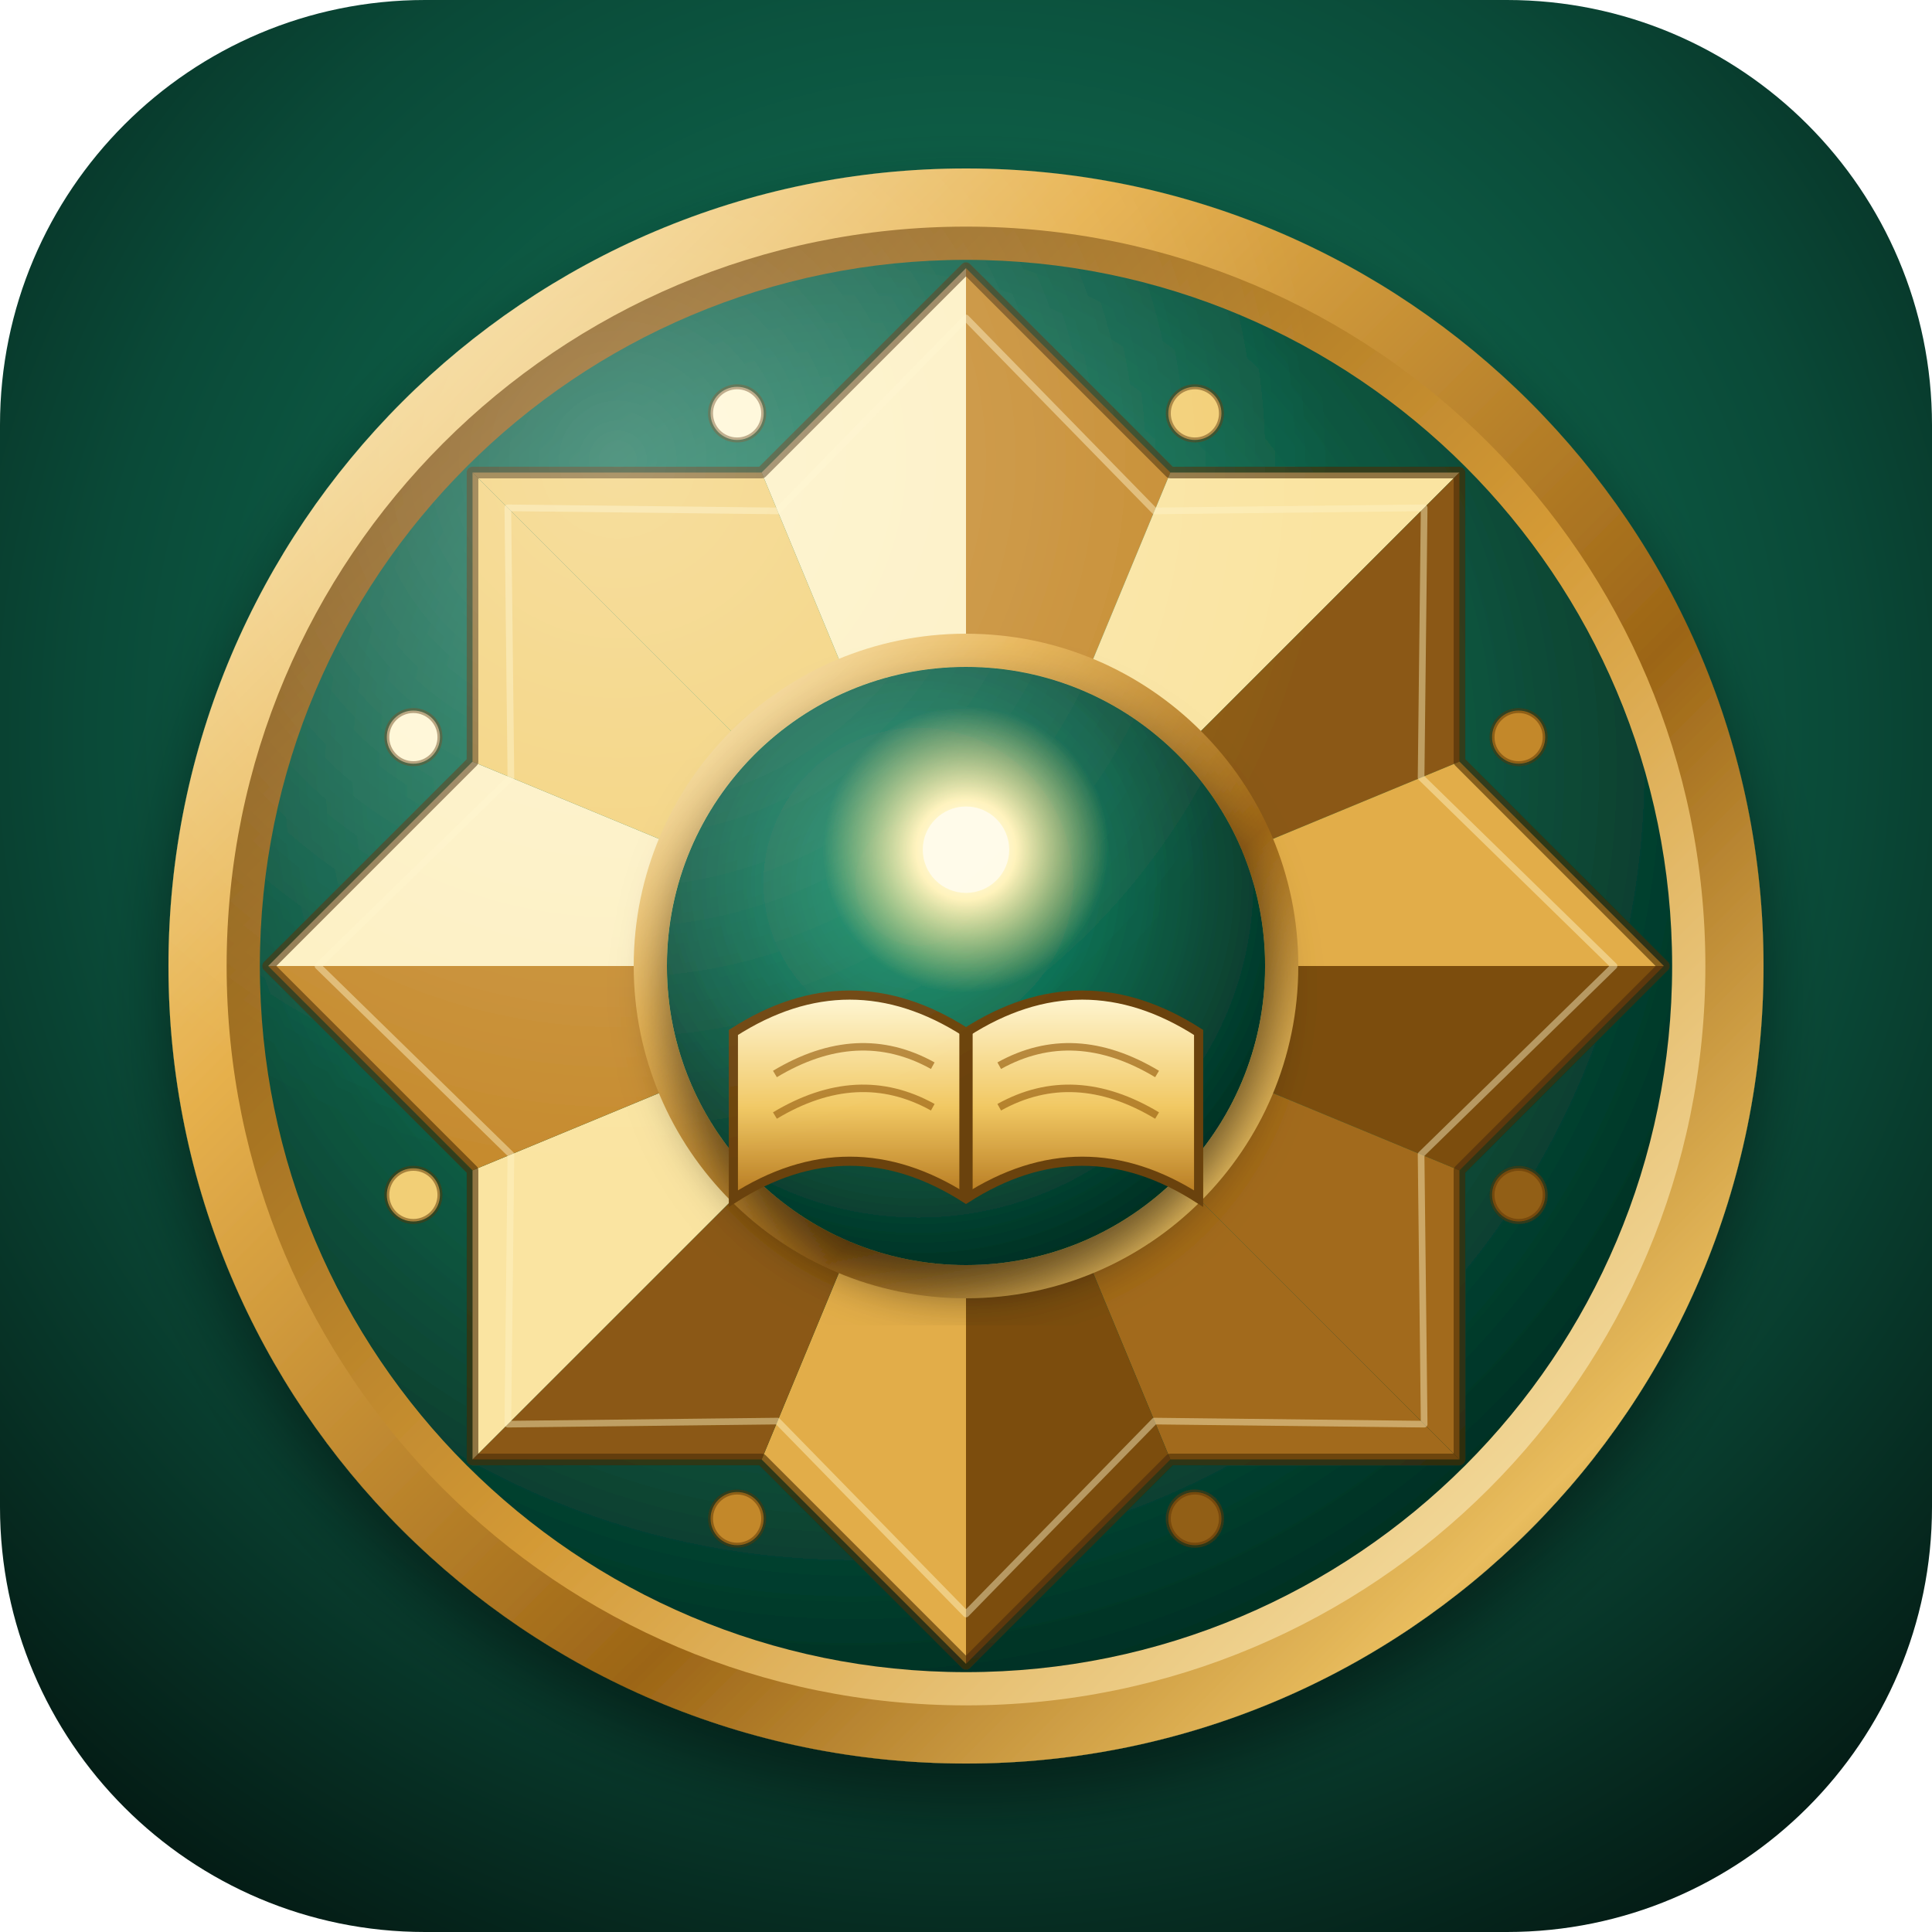
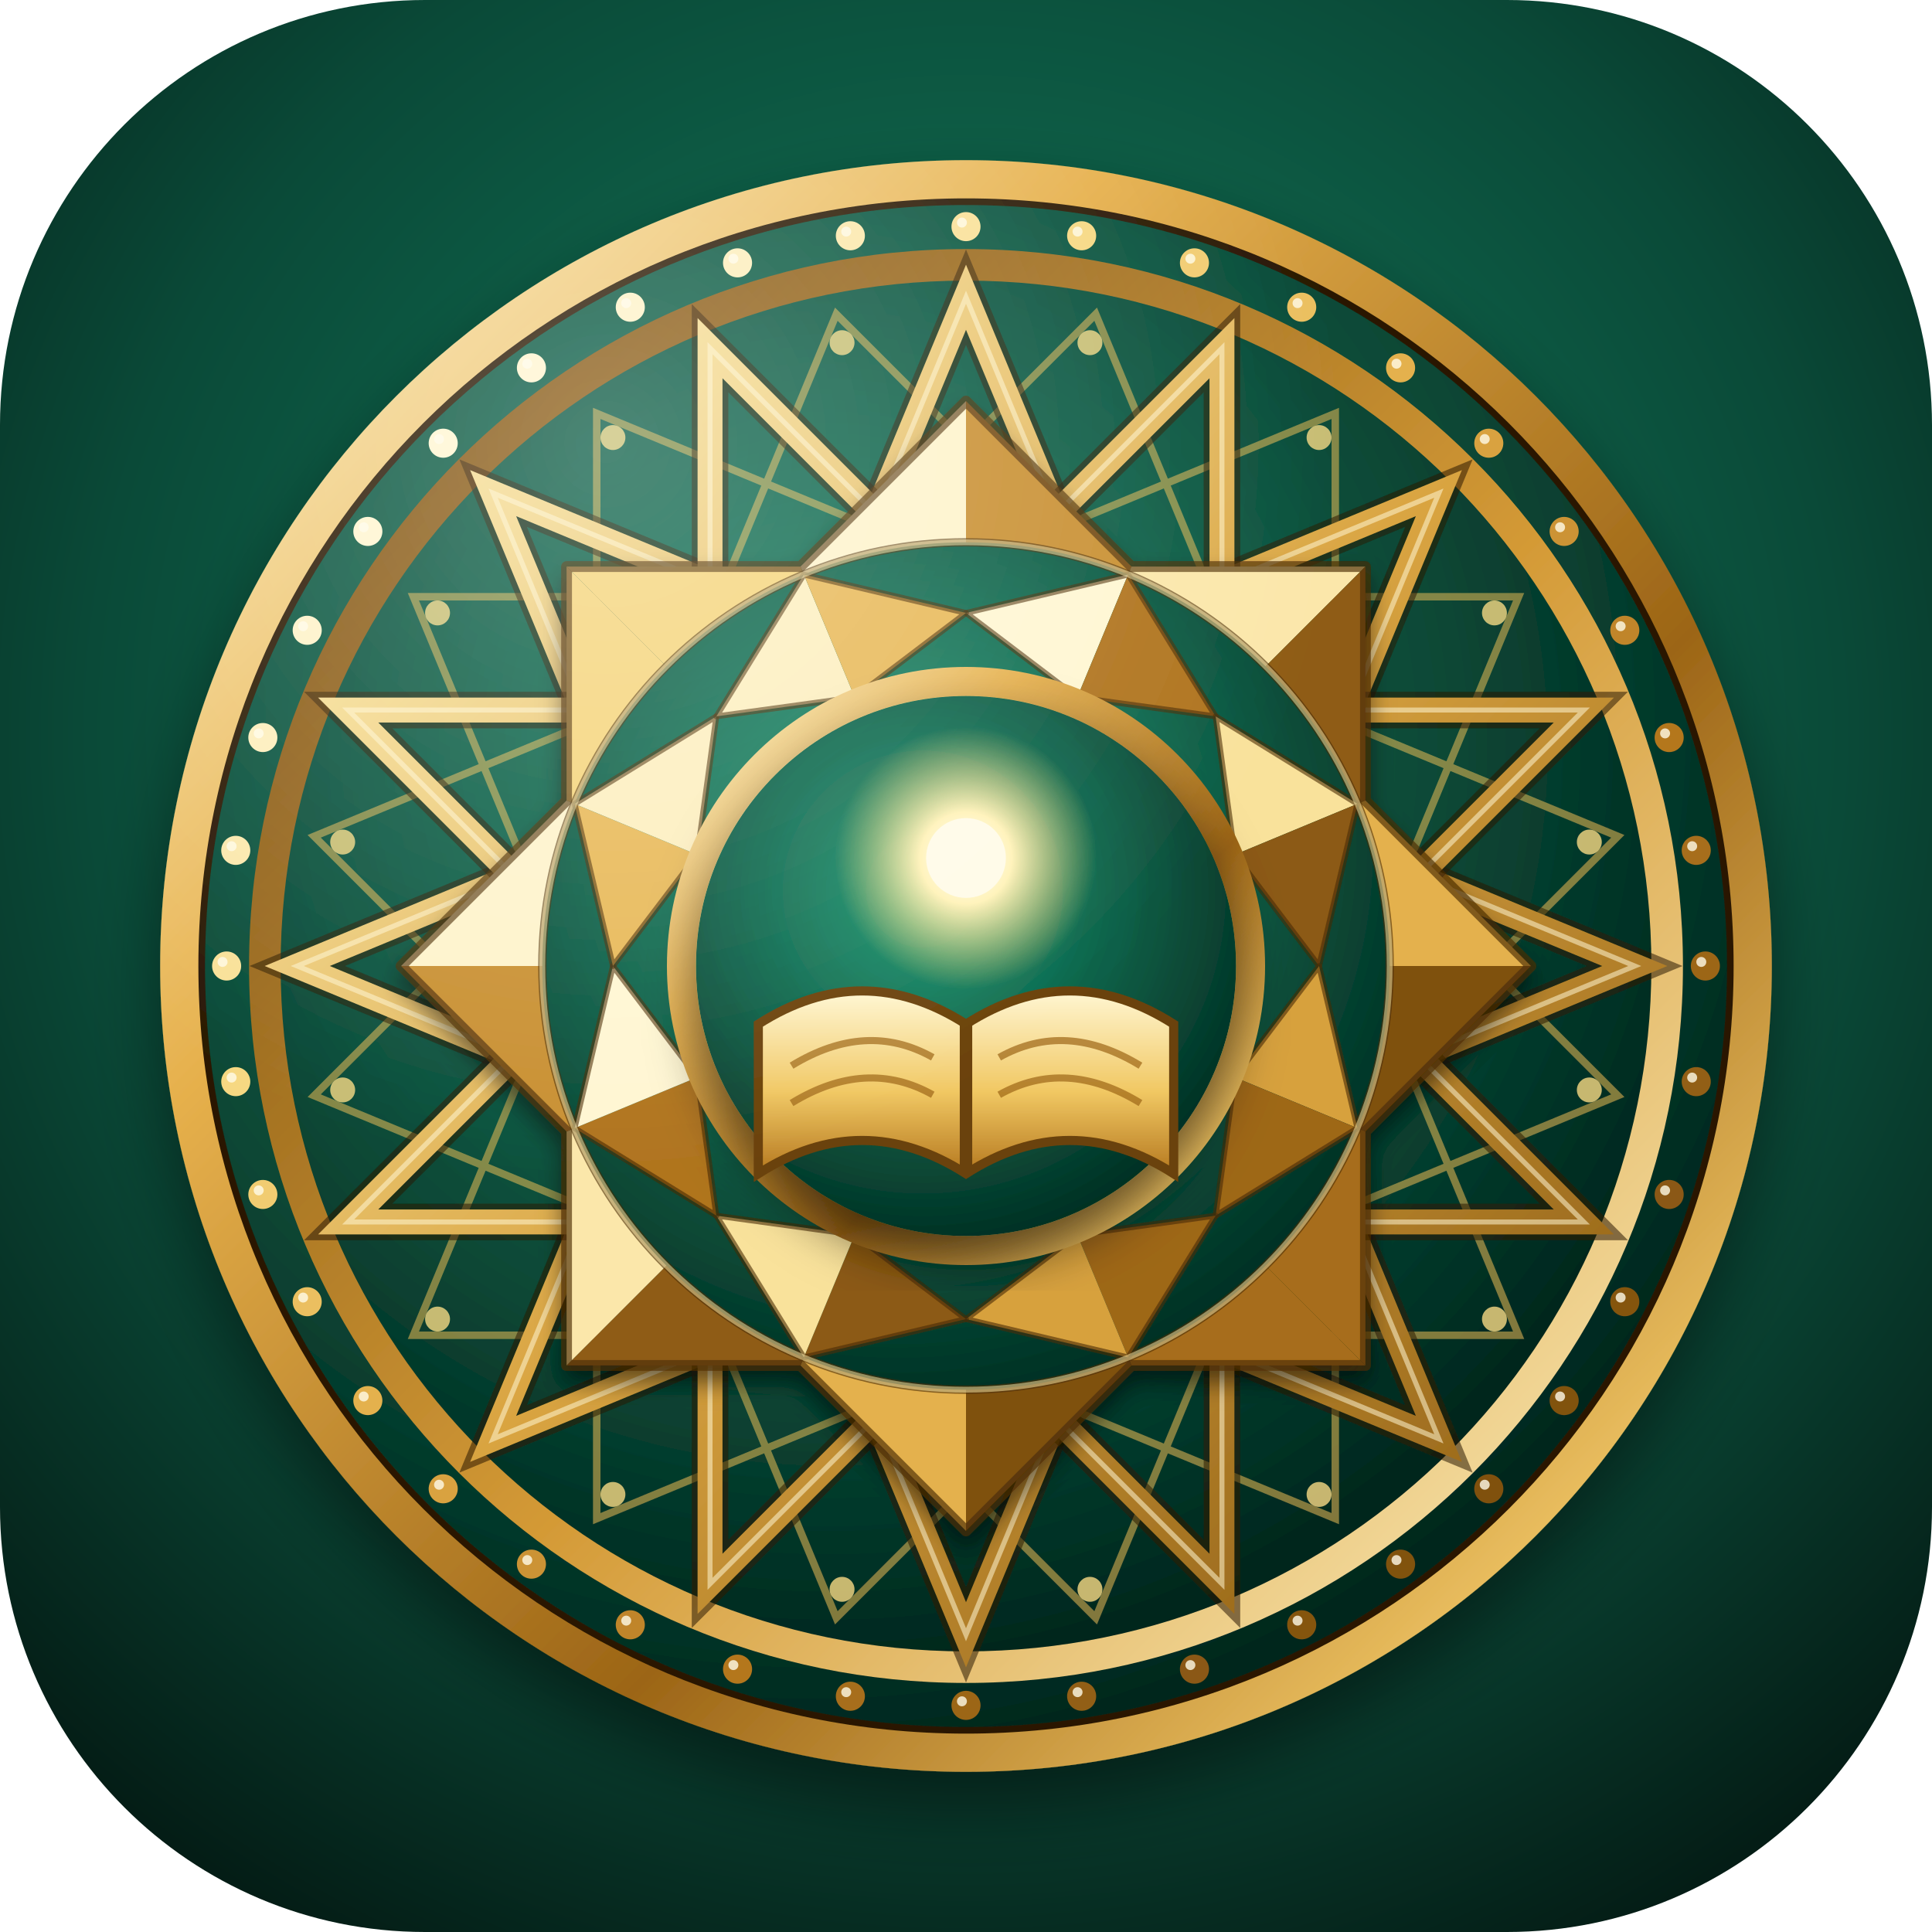
<svg xmlns="http://www.w3.org/2000/svg" viewBox="0 0 200 200" width="200" height="200">
  <defs>
    <radialGradient id="bgg" cx="50%" cy="38%" r="75%">
      <stop offset="0" stop-color="#14805f" />
      <stop offset=".6" stop-color="#0a4a38" />
      <stop offset="1" stop-color="#03140f" />
    </radialGradient>
  </defs>
  <rect width="200" height="200" rx="44" fill="url(#bgg)" />
  <g transform="translate(100 100) scale(0.86) translate(-100 -100)">
    <defs>
      <radialGradient id="nh-em" cx="42%" cy="36%" r="70%">
        <stop offset="0" stop-color="#1f9a73" />
        <stop offset=".55" stop-color="#0b5d45" />
        <stop offset="1" stop-color="#032a1f" />
      </radialGradient>
+       <radialGradient id="nh-em2" cx="40%" cy="34%" r="75%">
+         <stop offset="0" stop-color="#14805f" />
+         <stop offset=".6" stop-color="#084836" />
+         <stop offset="1" stop-color="#021c15" />
+       </radialGradient>
      <linearGradient id="nh-ring" x1="0" y1="0" x2="1" y2="1">
        <stop offset="0" stop-color="#fff3c4" />
        <stop offset=".3" stop-color="#e6b04c" />
        <stop offset=".62" stop-color="#9c6516" />
        <stop offset=".85" stop-color="#e9bd5e" />
        <stop offset="1" stop-color="#7a4b0c" />
      </linearGradient>
      <linearGradient id="nh-ring2" x1="1" y1="1" x2="0" y2="0">
        <stop offset="0" stop-color="#fff3c4" />
        <stop offset=".45" stop-color="#d49a36" />
        <stop offset="1" stop-color="#6b420a" />
      </linearGradient>
+       <linearGradient id="nh-strap" x1="0" y1="0" x2="1" y2="1">
+         <stop offset="0" stop-color="#fff0b0" />
+         <stop offset=".5" stop-color="#d9a441" />
+         <stop offset="1" stop-color="#8a5a12" />
+       </linearGradient>
      <linearGradient id="nh-book" x1="0" y1="0" x2="0" y2="1">
        <stop offset="0" stop-color="#fff6d2" />
        <stop offset=".55" stop-color="#f1c863" />
        <stop offset="1" stop-color="#b5781f" />
      </linearGradient>
      <radialGradient id="nh-noor" cx="50%" cy="50%" r="50%">
        <stop offset="0" stop-color="#ffffff" />
        <stop offset=".35" stop-color="#fff2b8" />
        <stop offset="1" stop-color="#ffd76a" stop-opacity="0" />
      </radialGradient>
      <radialGradient id="nh-spec" cx="28%" cy="18%" r="45%">
-         <stop offset="0" stop-color="#ffffff" stop-opacity=".28" />
+         <stop offset="0" stop-color="#ffffff" stop-opacity=".26" />
        <stop offset="1" stop-color="#ffffff" stop-opacity="0" />
      </radialGradient>
      <filter id="nh-sh" x="-20%" y="-20%" width="140%" height="150%">
        <feDropShadow dx="0" dy="4" stdDeviation="4" flood-color="#000" flood-opacity=".45" />
+       </filter>
+       <filter id="nh-lift" x="-10%" y="-10%" width="120%" height="120%">
+         <feDropShadow dx="0" dy="1.6" stdDeviation="1.4" flood-color="#000" flood-opacity=".55" />
      </filter>
      <filter id="nh-in" x="-10%" y="-10%" width="120%" height="120%">
        <feOffset dx="0" dy="3" />
        <feGaussianBlur stdDeviation="3" result="o" />
        <feComposite in="SourceGraphic" in2="o" operator="arithmetic" k2="-1" k3="1" result="s" />
        <feFlood flood-color="#000" flood-opacity=".55" />
        <feComposite in2="s" operator="in" />
        <feComposite in2="SourceGraphic" operator="over" />
      </filter>
    </defs>
    <g filter="url(#nh-sh)">
-       <circle cx="100" cy="100" r="96" fill="url(#nh-ring)" />
-       <circle cx="100" cy="100" r="89" fill="url(#nh-ring2)" />
-       <circle cx="100" cy="100" r="85" fill="url(#nh-em)" />
-       <circle cx="127.55" cy="33.48" r="3.2" fill="#f2cf76" stroke="#5a3606" stroke-width=".6" stroke-opacity=".5" />
-       <circle cx="166.52" cy="72.45" r="3.2" fill="#c3882c" stroke="#5a3606" stroke-width=".6" stroke-opacity=".5" />
-       <circle cx="166.52" cy="127.55" r="3.2" fill="#925e15" stroke="#5a3606" stroke-width=".6" stroke-opacity=".5" />
-       <circle cx="127.55" cy="166.52" r="3.2" fill="#925e15" stroke="#5a3606" stroke-width=".6" stroke-opacity=".5" />
-       <circle cx="72.45" cy="166.52" r="3.2" fill="#c3882c" stroke="#5a3606" stroke-width=".6" stroke-opacity=".5" />
-       <circle cx="33.48" cy="127.55" r="3.2" fill="#f2cf76" stroke="#5a3606" stroke-width=".6" stroke-opacity=".5" />
-       <circle cx="33.48" cy="72.45" r="3.2" fill="#fff6d2" stroke="#5a3606" stroke-width=".6" stroke-opacity=".5" />
-       <circle cx="72.45" cy="33.48" r="3.2" fill="#fff6d2" stroke="#5a3606" stroke-width=".6" stroke-opacity=".5" />
-       <path d="M100.00 100.00L75.40 40.60L100.00 16.00Z" fill="#fdf0c2" />
-       <path d="M100.00 100.00L124.60 40.60L100.00 16.00Z" fill="#c68b2e" />
-       <path d="M100.00 100.00L124.60 40.60L159.40 40.60Z" fill="#fae4a1" />
-       <path d="M100.00 100.00L159.40 75.40L159.40 40.60Z" fill="#8b5913" />
-       <path d="M100.00 100.00L159.40 75.40L184.00 100.00Z" fill="#e2ad48" />
-       <path d="M100.00 100.00L159.40 124.60L184.00 100.00Z" fill="#7b4e0f" />
-       <path d="M100.00 100.00L159.40 124.60L159.40 159.40Z" fill="#a26a1a" />
-       <path d="M100.00 100.00L124.60 159.40L159.40 159.40Z" fill="#a26a1a" />
-       <path d="M100.00 100.00L124.60 159.40L100.00 184.00Z" fill="#7b4e0f" />
-       <path d="M100.00 100.00L75.40 159.40L100.00 184.00Z" fill="#e2ad48" />
-       <path d="M100.00 100.00L75.40 159.40L40.60 159.40Z" fill="#8b5913" />
-       <path d="M100.00 100.00L40.60 124.60L40.60 159.40Z" fill="#fae4a1" />
-       <path d="M100.00 100.00L40.60 124.60L16.00 100.00Z" fill="#c68b2e" />
-       <path d="M100.00 100.00L40.60 75.40L16.00 100.00Z" fill="#fdf0c2" />
-       <path d="M100.00 100.00L40.60 75.40L40.60 40.60Z" fill="#f3d178" />
-       <path d="M100.00 100.00L75.40 40.60L40.60 40.60Z" fill="#f3d178" />
-       <path d="M100.00 16.00L124.60 40.60L159.40 40.60L159.40 75.40L184.00 100.00L159.40 124.60L159.40 159.40L124.60 159.40L100.00 184.00L75.40 159.40L40.60 159.40L40.60 124.60L16.00 100.00L40.60 75.40L40.60 40.60L75.40 40.60Z" fill="none" stroke="#4a2c04" stroke-width="1.4" stroke-opacity=".6" stroke-linejoin="round" />
-       <path d="M100.00 22.00L122.69 45.22L155.15 44.85L154.78 77.31L178.00 100.00L154.78 122.69L155.15 155.15L122.69 154.78L100.00 178.00L77.31 154.78L44.85 155.15L45.22 122.69L22.00 100.00L45.22 77.31L44.85 44.85L77.31 45.22Z" fill="none" stroke="#fff4c8" stroke-width=".8" stroke-opacity=".45" stroke-linejoin="round" />
-       <circle cx="100" cy="100" r="40" fill="url(#nh-ring)" />
-       <circle cx="100" cy="100" r="36" fill="url(#nh-em)" filter="url(#nh-in)" />
-       <path d="M72 108 Q86 99 100 108 Q114 99 128 108 L128 128 Q114 119 100 128 Q86 119 72 128 Z" fill="url(#nh-book)" stroke="#6b420a" stroke-width="1.1" />
-       <path d="M100 108 V128" stroke="#6b420a" stroke-width="1.6" />
-       <path d="M77 113 Q87 107 96 112 M77 118 Q87 112 96 117 M104 112 Q113 107 123 113 M104 117 Q113 112 123 118" fill="none" stroke="#9c6516" stroke-width=".9" opacity=".7" />
-       <circle cx="100" cy="86" r="17.2" fill="url(#nh-noor)" />
-       <circle cx="100" cy="86" r="5.2" fill="#fffbe8" />
-       <circle cx="100" cy="100" r="96" fill="url(#nh-spec)" />
+       <circle cx="100" cy="100" r="97" fill="url(#nh-ring)" />
+       <circle cx="100" cy="100" r="92.4" fill="#2a1903" />
+       <circle cx="100" cy="100" r="91.6" fill="url(#nh-em2)" />
+       <circle cx="100.00" cy="11.00" r="1.75" fill="#f9e198" />
+       <circle cx="99.51" cy="10.51" r=".6" fill="#fffbe8" opacity=".8" />
+       <circle cx="113.92" cy="12.10" r="1.75" fill="#f6d882" />
+       <circle cx="113.43" cy="11.60" r=".6" fill="#fffbe8" opacity=".8" />
+       <circle cx="127.50" cy="15.36" r="1.75" fill="#f1cc71" />
+       <circle cx="127.01" cy="14.86" r=".6" fill="#fffbe8" opacity=".8" />
+       <circle cx="140.41" cy="20.70" r="1.75" fill="#ebbf60" />
+       <circle cx="139.91" cy="20.21" r=".6" fill="#fffbe8" opacity=".8" />
+       <circle cx="152.31" cy="28.00" r="1.75" fill="#e4b14d" />
+       <circle cx="151.82" cy="27.50" r=".6" fill="#fffbe8" opacity=".8" />
+       <circle cx="162.93" cy="37.07" r="1.75" fill="#d9a240" />
+       <circle cx="162.44" cy="36.57" r=".6" fill="#fffbe8" opacity=".8" />
+       <circle cx="172.00" cy="47.69" r="1.75" fill="#cc9334" />
+       <circle cx="171.51" cy="47.19" r=".6" fill="#fffbe8" opacity=".8" />
+       <circle cx="179.30" cy="59.59" r="1.75" fill="#c08529" />
+       <circle cx="178.80" cy="59.10" r=".6" fill="#fffbe8" opacity=".8" />
+       <circle cx="184.64" cy="72.50" r="1.75" fill="#b4771f" />
+       <circle cx="184.15" cy="72.00" r=".6" fill="#fffbe8" opacity=".8" />
+       <circle cx="187.90" cy="86.08" r="1.75" fill="#a76e1b" />
+       <circle cx="187.41" cy="85.58" r=".6" fill="#fffbe8" opacity=".8" />
+       <circle cx="189.00" cy="100.00" r="1.75" fill="#9c6618" />
+       <circle cx="188.51" cy="99.51" r=".6" fill="#fffbe8" opacity=".8" />
+       <circle cx="187.90" cy="113.92" r="1.75" fill="#925f15" />
+       <circle cx="187.41" cy="113.43" r=".6" fill="#fffbe8" opacity=".8" />
+       <circle cx="184.64" cy="127.50" r="1.75" fill="#8b5913" />
+       <circle cx="184.15" cy="127.01" r=".6" fill="#fffbe8" opacity=".8" />
+       <circle cx="179.30" cy="140.41" r="1.75" fill="#855511" />
+       <circle cx="178.80" cy="139.91" r=".6" fill="#fffbe8" opacity=".8" />
+       <circle cx="172.00" cy="152.31" r="1.75" fill="#815210" />
+       <circle cx="171.51" cy="151.82" r=".6" fill="#fffbe8" opacity=".8" />
+       <circle cx="162.93" cy="162.93" r="1.75" fill="#805110" />
+       <circle cx="162.44" cy="162.44" r=".6" fill="#fffbe8" opacity=".8" />
+       <circle cx="152.31" cy="172.00" r="1.75" fill="#815210" />
+       <circle cx="151.82" cy="171.51" r=".6" fill="#fffbe8" opacity=".8" />
+       <circle cx="140.41" cy="179.30" r="1.75" fill="#855511" />
+       <circle cx="139.91" cy="178.80" r=".6" fill="#fffbe8" opacity=".8" />
+       <circle cx="127.50" cy="184.64" r="1.75" fill="#8b5913" />
+       <circle cx="127.01" cy="184.15" r=".6" fill="#fffbe8" opacity=".8" />
+       <circle cx="113.92" cy="187.90" r="1.75" fill="#925f15" />
+       <circle cx="113.43" cy="187.41" r=".6" fill="#fffbe8" opacity=".8" />
+       <circle cx="100.00" cy="189.00" r="1.75" fill="#9c6618" />
+       <circle cx="99.51" cy="188.51" r=".6" fill="#fffbe8" opacity=".8" />
+       <circle cx="86.08" cy="187.90" r="1.75" fill="#a76e1b" />
+       <circle cx="85.58" cy="187.41" r=".6" fill="#fffbe8" opacity=".8" />
+       <circle cx="72.50" cy="184.64" r="1.75" fill="#b4771f" />
+       <circle cx="72.00" cy="184.15" r=".6" fill="#fffbe8" opacity=".8" />
+       <circle cx="59.59" cy="179.30" r="1.75" fill="#c08529" />
+       <circle cx="59.10" cy="178.80" r=".6" fill="#fffbe8" opacity=".8" />
+       <circle cx="47.69" cy="172.00" r="1.75" fill="#cc9334" />
+       <circle cx="47.19" cy="171.51" r=".6" fill="#fffbe8" opacity=".8" />
+       <circle cx="37.07" cy="162.93" r="1.75" fill="#d9a240" />
+       <circle cx="36.57" cy="162.44" r=".6" fill="#fffbe8" opacity=".8" />
+       <circle cx="28.00" cy="152.31" r="1.75" fill="#e4b14d" />
+       <circle cx="27.50" cy="151.82" r=".6" fill="#fffbe8" opacity=".8" />
+       <circle cx="20.70" cy="140.41" r="1.75" fill="#ebbf60" />
+       <circle cx="20.21" cy="139.91" r=".6" fill="#fffbe8" opacity=".8" />
+       <circle cx="15.36" cy="127.50" r="1.75" fill="#f1cc71" />
+       <circle cx="14.86" cy="127.01" r=".6" fill="#fffbe8" opacity=".8" />
+       <circle cx="12.10" cy="113.92" r="1.75" fill="#f6d882" />
+       <circle cx="11.60" cy="113.43" r=".6" fill="#fffbe8" opacity=".8" />
+       <circle cx="11.00" cy="100.00" r="1.75" fill="#f9e198" />
+       <circle cx="10.51" cy="99.51" r=".6" fill="#fffbe8" opacity=".8" />
+       <circle cx="12.10" cy="86.08" r="1.75" fill="#fbe8ac" />
+       <circle cx="11.60" cy="85.58" r=".6" fill="#fffbe8" opacity=".8" />
+       <circle cx="15.36" cy="72.50" r="1.75" fill="#fdeebc" />
+       <circle cx="14.86" cy="72.00" r=".6" fill="#fffbe8" opacity=".8" />
+       <circle cx="20.70" cy="59.59" r="1.75" fill="#fef2c8" />
+       <circle cx="20.21" cy="59.10" r=".6" fill="#fffbe8" opacity=".8" />
+       <circle cx="28.00" cy="47.69" r="1.75" fill="#fff5d0" />
+       <circle cx="27.50" cy="47.19" r=".6" fill="#fffbe8" opacity=".8" />
+       <circle cx="37.07" cy="37.07" r="1.75" fill="#fff6d2" />
+       <circle cx="36.57" cy="36.57" r=".6" fill="#fffbe8" opacity=".8" />
+       <circle cx="47.69" cy="28.00" r="1.75" fill="#fff5d0" />
+       <circle cx="47.19" cy="27.50" r=".6" fill="#fffbe8" opacity=".8" />
+       <circle cx="59.59" cy="20.70" r="1.75" fill="#fef2c8" />
+       <circle cx="59.10" cy="20.21" r=".6" fill="#fffbe8" opacity=".8" />
+       <circle cx="72.50" cy="15.36" r="1.75" fill="#fdeebc" />
+       <circle cx="72.00" cy="14.86" r=".6" fill="#fffbe8" opacity=".8" />
+       <circle cx="86.08" cy="12.10" r="1.75" fill="#fbe8ac" />
+       <circle cx="85.58" cy="11.60" r=".6" fill="#fffbe8" opacity=".8" />
+       <circle cx="100" cy="100" r="86.3" fill="url(#nh-ring2)" />
+       <circle cx="100" cy="100" r="82.5" fill="url(#nh-em2)" />
+       <path d="M115.61 21.54L166.52 144.45L33.48 144.45L84.39 21.54L178.46 115.61L55.55 166.52L55.55 33.48L178.46 84.39L84.39 178.46L33.48 55.55L166.52 55.55L115.61 178.46L21.54 84.39L144.45 33.48L144.45 166.52L21.54 115.61Z" fill="none" stroke="#e8b955" stroke-width=".9" stroke-opacity=".55" />
+       <circle cx="114.92" cy="24.97" r="1.5" fill="#f7d983" opacity=".8" />
+       <circle cx="142.50" cy="36.39" r="1.5" fill="#f7d983" opacity=".8" />
+       <circle cx="163.61" cy="57.50" r="1.5" fill="#f7d983" opacity=".8" />
+       <circle cx="175.03" cy="85.08" r="1.5" fill="#f7d983" opacity=".8" />
+       <circle cx="175.03" cy="114.92" r="1.5" fill="#f7d983" opacity=".8" />
+       <circle cx="163.61" cy="142.50" r="1.5" fill="#f7d983" opacity=".8" />
+       <circle cx="142.50" cy="163.61" r="1.5" fill="#f7d983" opacity=".8" />
+       <circle cx="114.92" cy="175.03" r="1.5" fill="#f7d983" opacity=".8" />
+       <circle cx="85.08" cy="175.03" r="1.5" fill="#f7d983" opacity=".8" />
+       <circle cx="57.50" cy="163.61" r="1.5" fill="#f7d983" opacity=".8" />
+       <circle cx="36.39" cy="142.50" r="1.5" fill="#f7d983" opacity=".8" />
+       <circle cx="24.97" cy="114.92" r="1.5" fill="#f7d983" opacity=".8" />
+       <circle cx="24.97" cy="85.08" r="1.5" fill="#f7d983" opacity=".8" />
+       <circle cx="36.39" cy="57.50" r="1.5" fill="#f7d983" opacity=".8" />
+       <circle cx="57.50" cy="36.39" r="1.5" fill="#f7d983" opacity=".8" />
+       <circle cx="85.08" cy="24.97" r="1.5" fill="#f7d983" opacity=".8" />
+       <path d="M100.00 19.50L156.92 156.92L19.50 100.00L156.92 43.08L100.00 180.50L43.08 43.08L180.50 100.00L43.08 156.92Z" fill="none" stroke="#2d1a02" stroke-width="4.4" stroke-linejoin="miter" stroke-opacity=".55" />
+       <path d="M100.00 19.50L156.92 156.92L19.50 100.00L156.92 43.08L100.00 180.50L43.08 43.08L180.50 100.00L43.08 156.92Z" fill="none" stroke="url(#nh-strap)" stroke-width="3" stroke-linejoin="miter" />
+       <path d="M100.00 19.50L156.92 156.92L19.50 100.00L156.92 43.08L100.00 180.50L43.08 43.08L180.50 100.00L43.08 156.92Z" fill="none" stroke="#fff6d2" stroke-width=".6" stroke-linejoin="miter" stroke-opacity=".55" />
+       <path d="M130.81 25.63L130.81 174.37L25.63 69.19L174.37 69.19L69.19 174.37L69.19 25.63L174.37 130.81L25.63 130.81Z" fill="none" stroke="#2d1a02" stroke-width="4.4" stroke-linejoin="miter" stroke-opacity=".55" />
+       <path d="M130.81 25.63L130.81 174.37L25.63 69.19L174.37 69.19L69.19 174.37L69.19 25.63L174.37 130.81L25.63 130.81Z" fill="none" stroke="url(#nh-strap)" stroke-width="3" stroke-linejoin="miter" />
+       <path d="M130.81 25.63L130.81 174.37L25.63 69.19L174.37 69.19L69.19 174.37L69.19 25.63L174.37 130.81L25.63 130.81Z" fill="none" stroke="#fff6d2" stroke-width=".6" stroke-linejoin="miter" stroke-opacity=".55" />
+       <g filter="url(#nh-lift)">
+         <path d="M100.00 100.00L80.08 51.92L100.00 32.00Z" fill="#fef3cb" />
+         <path d="M100.00 100.00L119.92 51.92L100.00 32.00Z" fill="#c99031" />
+         <path d="M100.00 100.00L119.92 51.92L148.08 51.92Z" fill="#fbe7aa" />
+         <path d="M100.00 100.00L148.08 80.08L148.08 51.92Z" fill="#8f5c14" />
+         <path d="M100.00 100.00L148.08 80.08L168.00 100.00Z" fill="#e4b14d" />
+         <path d="M100.00 100.00L148.08 119.92L168.00 100.00Z" fill="#7f5110" />
+         <path d="M100.00 100.00L148.08 119.92L148.08 148.08Z" fill="#a76d1b" />
+         <path d="M100.00 100.00L119.92 148.08L148.08 148.08Z" fill="#a76d1b" />
+         <path d="M100.00 100.00L119.92 148.08L100.00 168.00Z" fill="#7f5110" />
+         <path d="M100.00 100.00L80.08 148.08L100.00 168.00Z" fill="#e4b14d" />
+         <path d="M100.00 100.00L80.08 148.08L51.92 148.08Z" fill="#8f5c14" />
+         <path d="M100.00 100.00L51.92 119.92L51.92 148.08Z" fill="#fbe7aa" />
+         <path d="M100.00 100.00L51.92 119.92L32.00 100.00Z" fill="#c99031" />
+         <path d="M100.00 100.00L51.92 80.08L32.00 100.00Z" fill="#fef3cb" />
+         <path d="M100.00 100.00L51.92 80.08L51.92 51.92Z" fill="#f5d57d" />
+         <path d="M100.00 100.00L80.08 51.92L51.92 51.92Z" fill="#f5d57d" />
+         <path d="M100.00 32.00L119.92 51.92L148.08 51.92L148.08 80.08L168.00 100.00L148.08 119.92L148.08 148.08L119.92 148.08L100.00 168.00L80.08 148.08L51.92 148.08L51.92 119.92L32.00 100.00L51.92 80.08L51.92 51.92L80.08 51.92Z" fill="none" stroke="#4a2c04" stroke-width="1.3" stroke-opacity=".65" stroke-linejoin="round" />
+       </g>
+       <circle cx="100" cy="100" r="51" fill="url(#nh-em)" stroke="#4a2c04" stroke-width="1" stroke-opacity=".6" />
+       <path d="M113.39 67.66L100.00 57.50L119.52 52.88Z" fill="#fff6d2" />
+       <path d="M113.39 67.66L130.05 69.95L119.52 52.88Z" fill="#b0741e" />
+       <path d="M113.39 67.66L100.00 57.50L119.52 52.88L130.05 69.95Z" fill="none" stroke="#4a2c04" stroke-width=".7" stroke-opacity=".6" stroke-linejoin="round" />
+       <path d="M132.34 86.61L130.05 69.95L147.12 80.48Z" fill="#f9e29b" />
+       <path d="M132.34 86.61L142.50 100.00L147.12 80.48Z" fill="#8c5a13" />
+       <path d="M132.34 86.61L130.05 69.95L147.12 80.48L142.50 100.00Z" fill="none" stroke="#4a2c04" stroke-width=".7" stroke-opacity=".6" stroke-linejoin="round" />
+       <path d="M132.34 113.39L142.50 100.00L147.12 119.52Z" fill="#d7a13e" />
+       <path d="M132.34 113.39L130.05 130.05L147.12 119.52Z" fill="#9e6719" />
+       <path d="M132.34 113.39L142.50 100.00L147.12 119.52L130.05 130.05Z" fill="none" stroke="#4a2c04" stroke-width=".7" stroke-opacity=".6" stroke-linejoin="round" />
+       <path d="M113.39 132.34L130.05 130.05L119.52 147.12Z" fill="#9e6719" />
+       <path d="M113.39 132.34L100.00 142.50L119.52 147.12Z" fill="#d7a13e" />
+       <path d="M113.39 132.34L130.05 130.05L119.52 147.12L100.00 142.50Z" fill="none" stroke="#4a2c04" stroke-width=".7" stroke-opacity=".6" stroke-linejoin="round" />
+       <path d="M86.61 132.34L100.00 142.50L80.48 147.12Z" fill="#8c5a13" />
+       <path d="M86.61 132.34L69.95 130.05L80.48 147.12Z" fill="#f9e29b" />
+       <path d="M86.61 132.34L100.00 142.50L80.48 147.12L69.95 130.05Z" fill="none" stroke="#4a2c04" stroke-width=".7" stroke-opacity=".6" stroke-linejoin="round" />
+       <path d="M67.66 113.39L69.95 130.05L52.88 119.52Z" fill="#b0741e" />
+       <path d="M67.66 113.39L57.50 100.00L52.88 119.52Z" fill="#fff6d2" />
+       <path d="M67.66 113.39L69.95 130.05L52.88 119.52L57.50 100.00Z" fill="none" stroke="#4a2c04" stroke-width=".7" stroke-opacity=".6" stroke-linejoin="round" />
+       <path d="M67.66 86.61L57.50 100.00L52.88 80.48Z" fill="#e8b958" />
+       <path d="M67.66 86.61L69.95 69.95L52.88 80.48Z" fill="#fdefbf" />
+       <path d="M67.66 86.61L57.50 100.00L52.88 80.48L69.95 69.95Z" fill="none" stroke="#4a2c04" stroke-width=".7" stroke-opacity=".6" stroke-linejoin="round" />
+       <path d="M86.61 67.66L69.95 69.95L80.48 52.88Z" fill="#fdefbf" />
+       <path d="M86.61 67.66L100.00 57.50L80.48 52.88Z" fill="#e8b958" />
+       <path d="M86.61 67.66L69.95 69.95L80.48 52.88L100.00 57.50Z" fill="none" stroke="#4a2c04" stroke-width=".7" stroke-opacity=".6" stroke-linejoin="round" />
+       <circle cx="100" cy="100" r="51" fill="none" stroke="#fff0b0" stroke-width=".7" stroke-opacity=".5" />
+       <circle cx="100" cy="100" r="36" fill="url(#nh-ring)" />
+       <circle cx="100" cy="100" r="32.5" fill="url(#nh-em)" filter="url(#nh-in)" />
+       <path d="M75 107 Q87.5 99 100 107 Q112.5 99 125 107 L125 125 Q112.5 117 100 125 Q87.5 117 75 125 Z" fill="url(#nh-book)" stroke="#6b420a" stroke-width="1.1" />
+       <path d="M100 107 V125" stroke="#6b420a" stroke-width="1.5" />
+       <path d="M79 112 Q88 106.5 96 111 M79 116.5 Q88 111 96 115.5 M104 111 Q112 106.5 121 112 M104 115.5 Q112 111 121 116.5" fill="none" stroke="#9c6516" stroke-width=".85" opacity=".7" />
+       <circle cx="100" cy="87" r="15.8" fill="url(#nh-noor)" />
+       <circle cx="100" cy="87" r="4.8" fill="#fffbe8" />
+       <circle cx="100" cy="100" r="97" fill="url(#nh-spec)" />
    </g>
  </g>
</svg>
